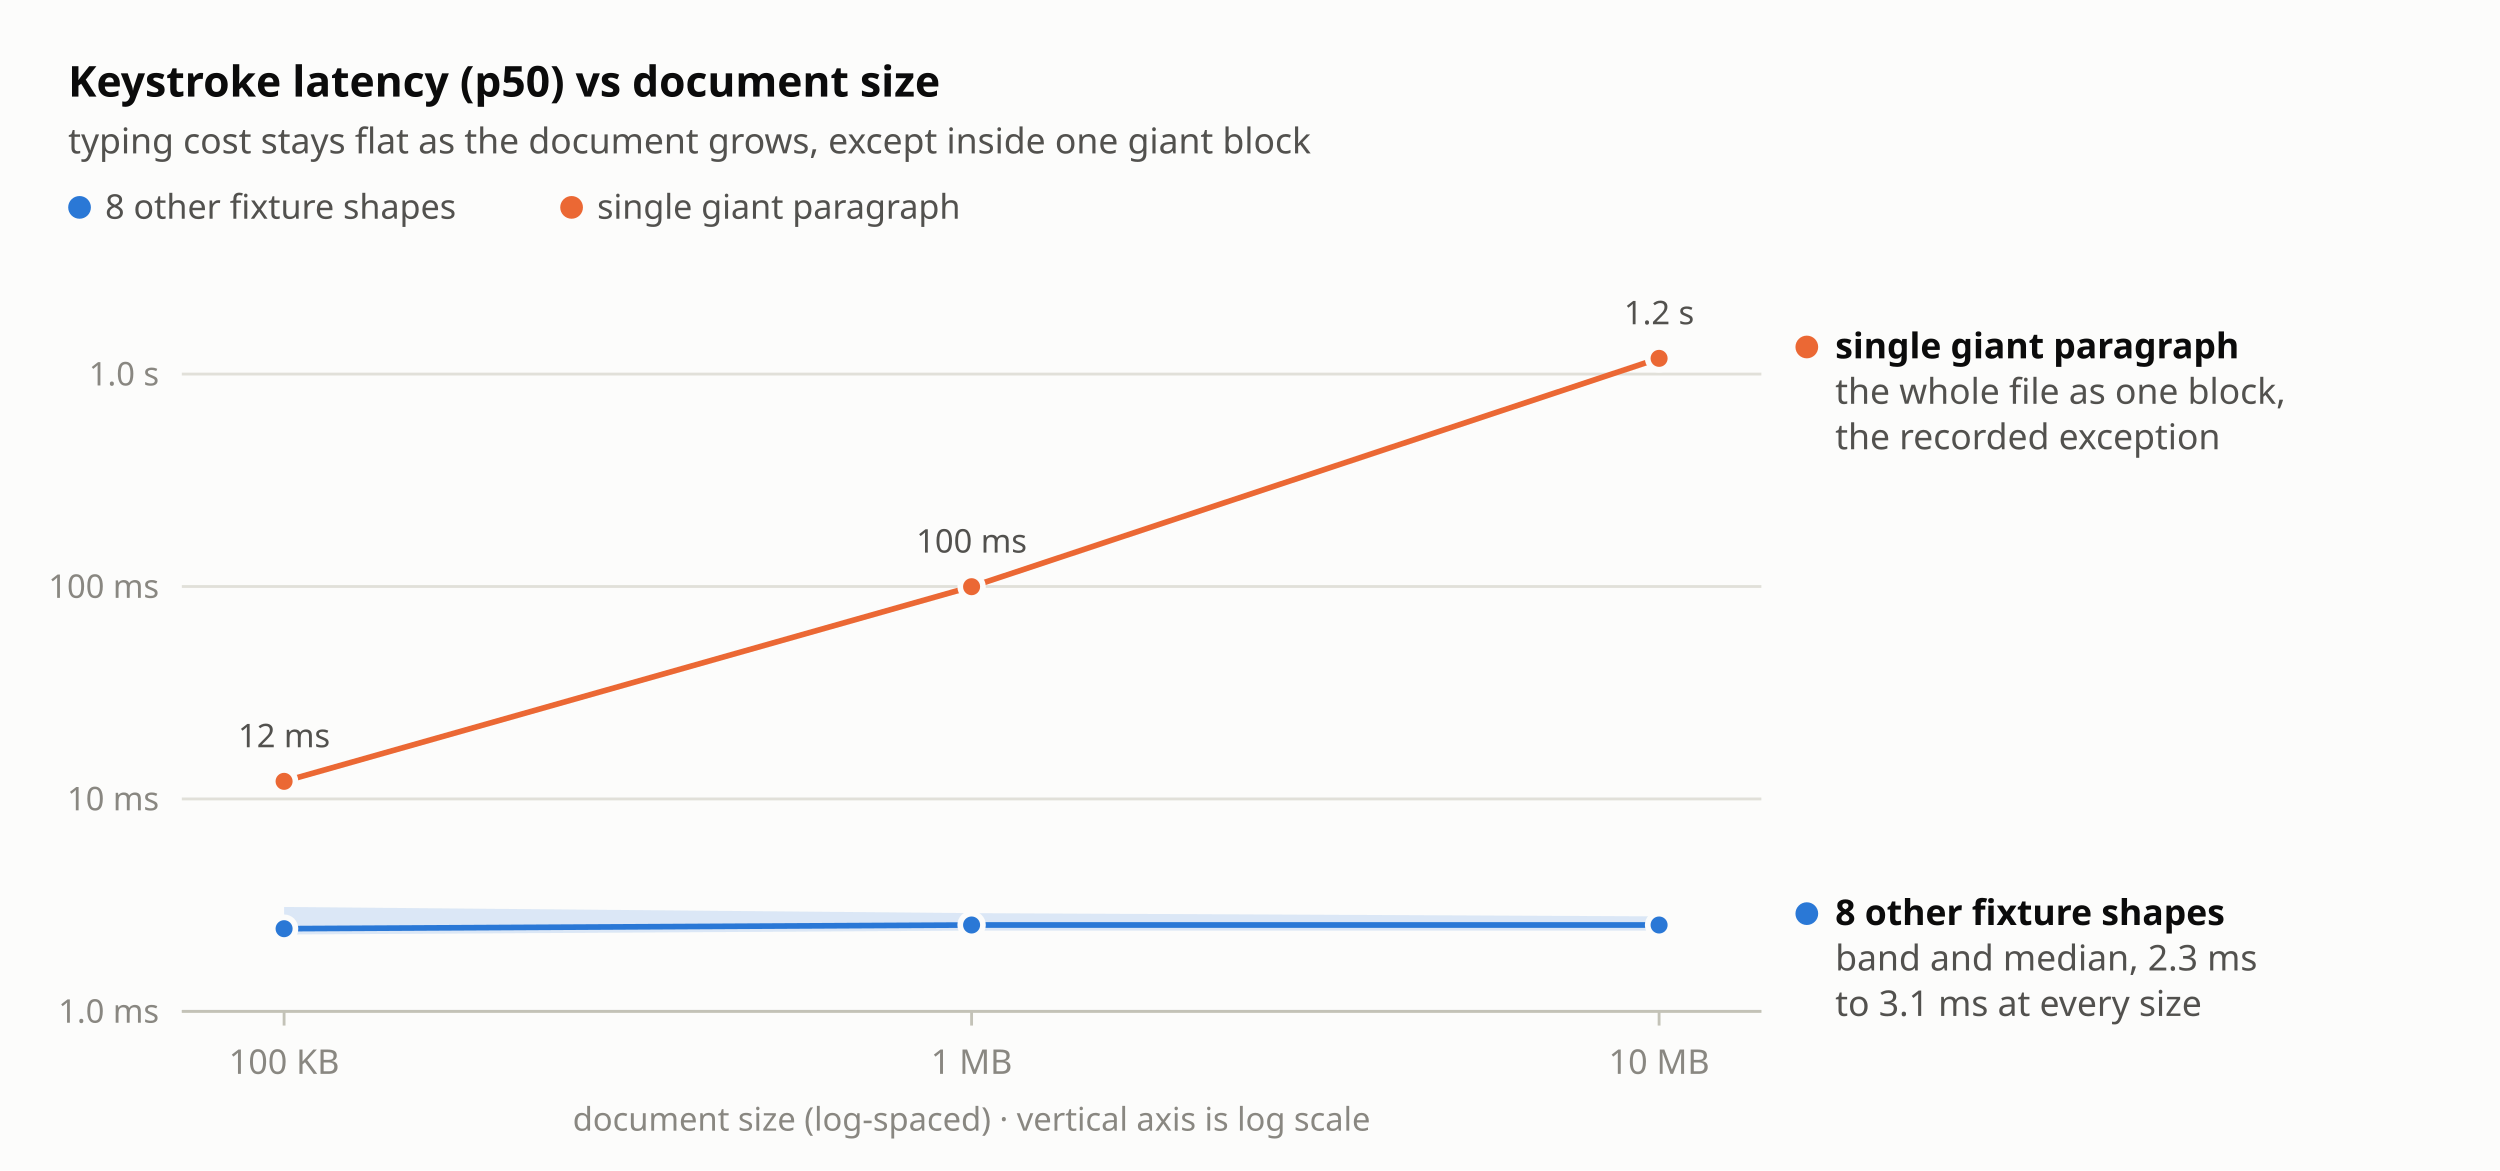
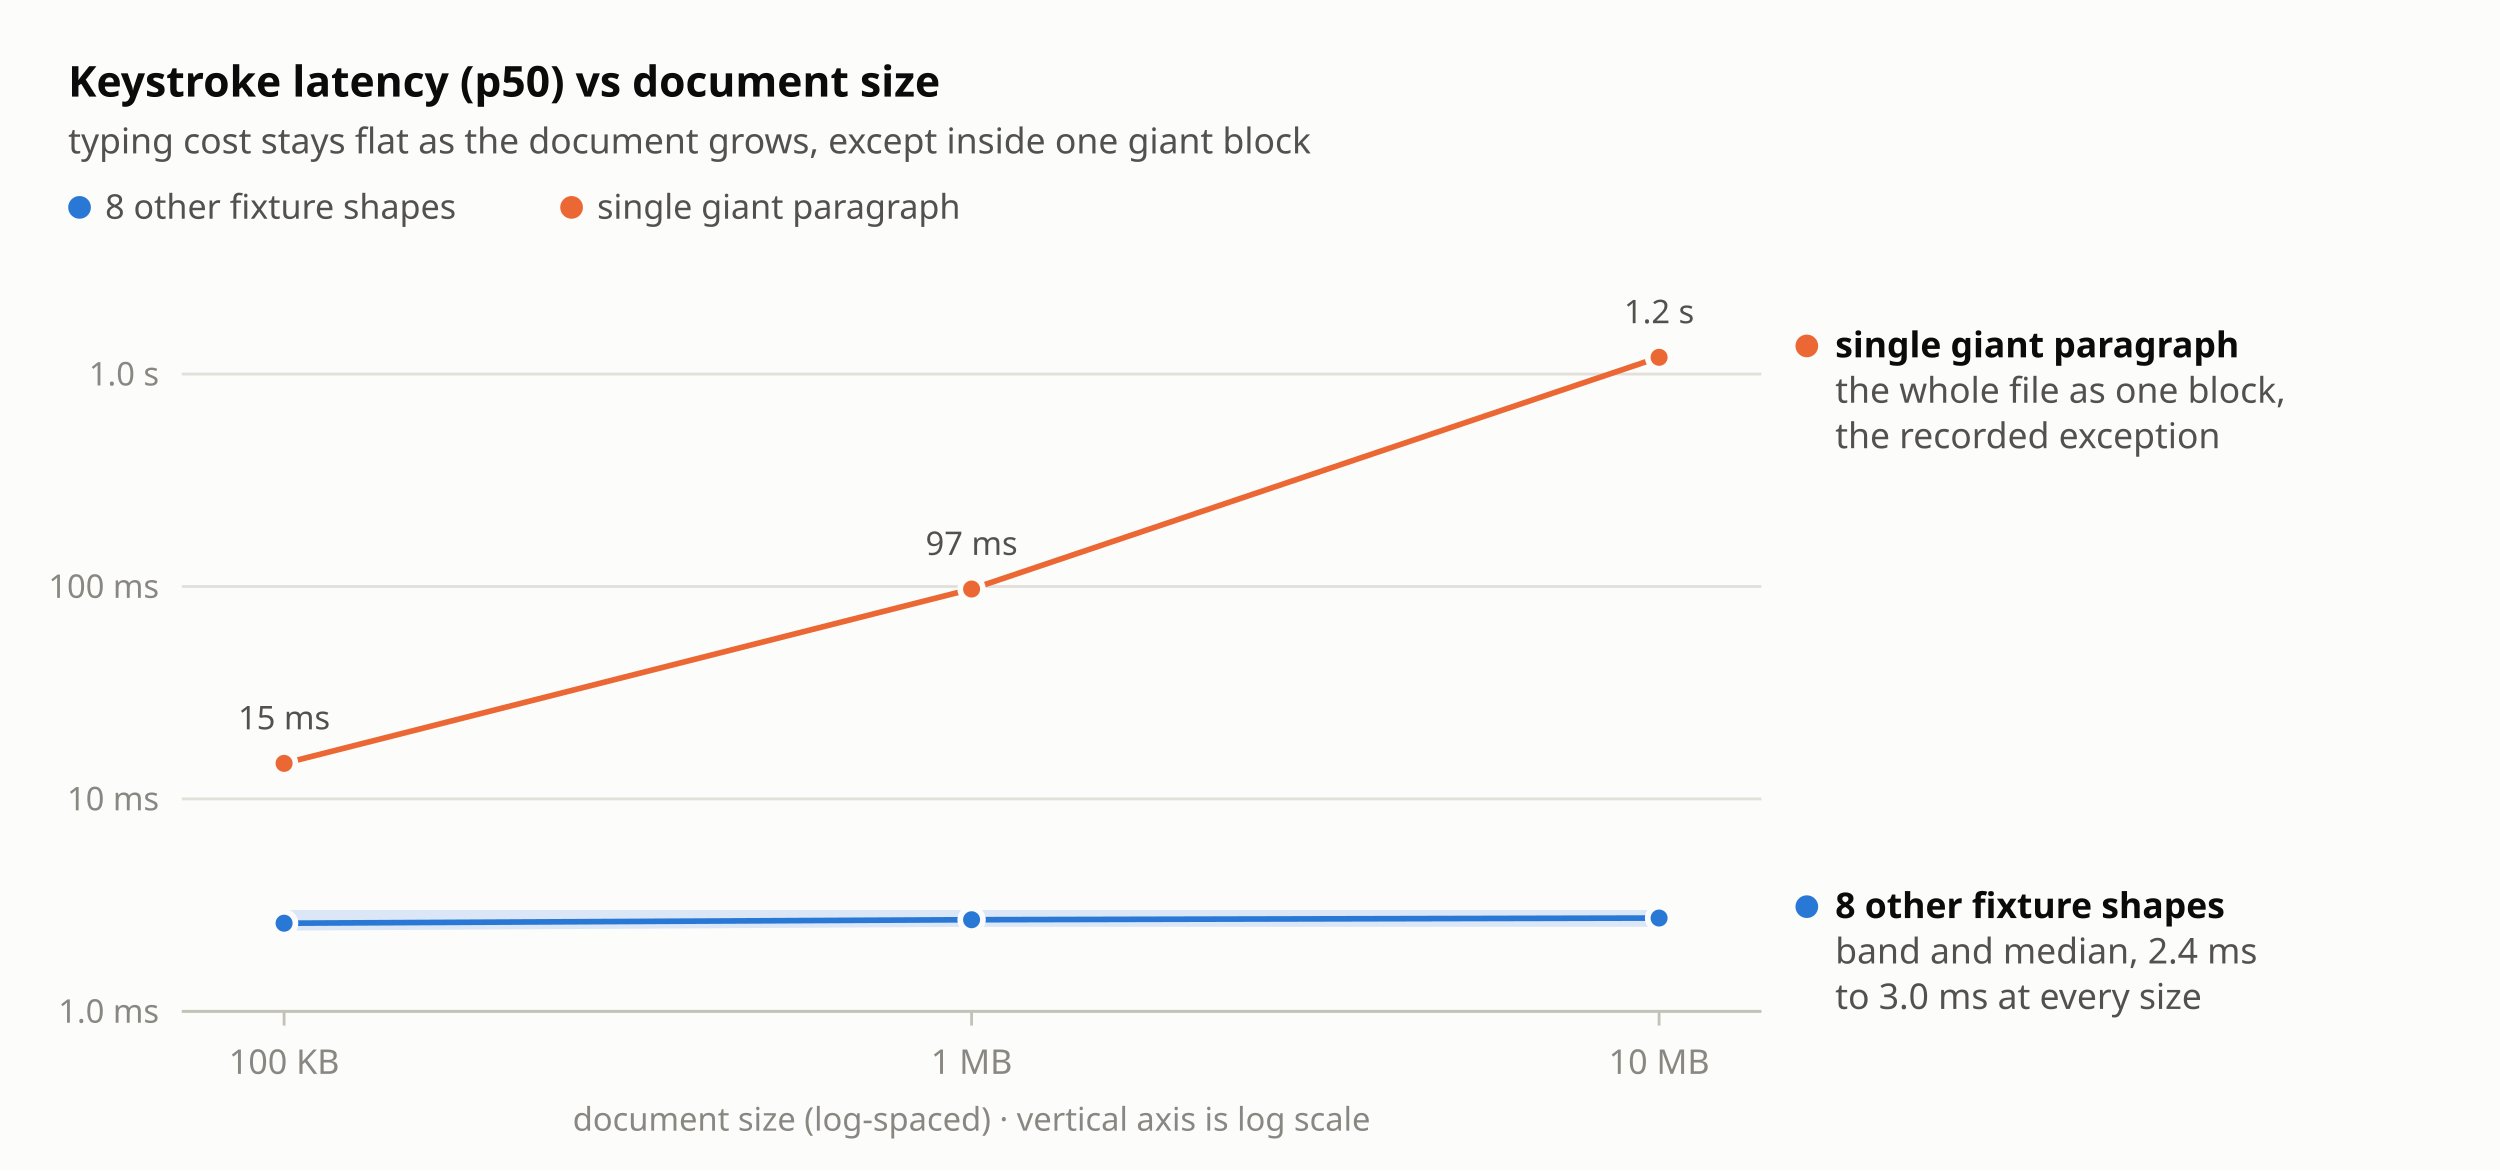
<svg xmlns="http://www.w3.org/2000/svg" width="880" height="412" viewBox="0 0 880 412" role="img" aria-label="Keystroke p50 latency across 9 fixture shapes from 100 kilobytes to 10 megabytes. 8 shapes stay in a flat band of a few milliseconds at every size. A single giant paragraph rises to above a second at 10 megabytes.">
  <rect width="880" height="412" fill="#fcfcfb" />
  <text x="24" y="34" font-family="system-ui, sans-serif" font-size="15" font-weight="600" fill="#0b0b0b" text-anchor="start">Keystroke latency (p50) vs document size</text>
  <text x="24" y="54" font-family="system-ui, sans-serif" font-size="12.5" font-weight="400" fill="#52514e" text-anchor="start">typing cost stays flat as the document grows, except inside one giant block</text>
  <circle cx="28" cy="73" r="4" fill="#2a78d6" />
  <text x="37" y="77" font-family="system-ui, sans-serif" font-size="12" font-weight="400" fill="#52514e" text-anchor="start">8 other fixture shapes</text>
  <circle cx="201.2" cy="73" r="4" fill="#eb6834" />
  <text x="210.2" y="77" font-family="system-ui, sans-serif" font-size="12" font-weight="400" fill="#52514e" text-anchor="start">single giant paragraph</text>
  <line x1="64" y1="356" x2="620" y2="356" stroke="#e1e0d9" stroke-width="1" />
  <text x="56" y="360" font-family="system-ui, sans-serif" font-size="11.5" font-weight="400" fill="#898781" text-anchor="end" style="font-variant-numeric:tabular-nums">1.0 ms</text>
  <line x1="64" y1="281.226" x2="620" y2="281.226" stroke="#e1e0d9" stroke-width="1" />
  <text x="56" y="285.226" font-family="system-ui, sans-serif" font-size="11.5" font-weight="400" fill="#898781" text-anchor="end" style="font-variant-numeric:tabular-nums">10 ms</text>
  <line x1="64" y1="206.451" x2="620" y2="206.451" stroke="#e1e0d9" stroke-width="1" />
  <text x="56" y="210.451" font-family="system-ui, sans-serif" font-size="11.5" font-weight="400" fill="#898781" text-anchor="end" style="font-variant-numeric:tabular-nums">100 ms</text>
  <line x1="64" y1="131.677" x2="620" y2="131.677" stroke="#e1e0d9" stroke-width="1" />
  <text x="56" y="135.677" font-family="system-ui, sans-serif" font-size="11.5" font-weight="400" fill="#898781" text-anchor="end" style="font-variant-numeric:tabular-nums">1.0 s</text>
  <line x1="64" y1="356" x2="620" y2="356" stroke="#c3c2b7" stroke-width="1" />
  <line x1="100" y1="356" x2="100" y2="361" stroke="#c3c2b7" stroke-width="1" />
  <text x="100" y="378" font-family="system-ui, sans-serif" font-size="12" font-weight="400" fill="#898781" text-anchor="middle">100 KB</text>
  <line x1="342" y1="356" x2="342" y2="361" stroke="#c3c2b7" stroke-width="1" />
  <text x="342" y="378" font-family="system-ui, sans-serif" font-size="12" font-weight="400" fill="#898781" text-anchor="middle">1 MB</text>
  <line x1="584" y1="356" x2="584" y2="361" stroke="#c3c2b7" stroke-width="1" />
  <text x="584" y="378" font-family="system-ui, sans-serif" font-size="12" font-weight="400" fill="#898781" text-anchor="middle">10 MB</text>
  <text x="342" y="398" font-family="system-ui, sans-serif" font-size="11.5" font-weight="400" fill="#898781" text-anchor="middle">document size (log-spaced) · vertical axis is log scale</text>
-   <polygon points="100,319.259 342,321.424 584,322.564 584,327.57 342,327.57 100,328.952" fill="#2a78d6" opacity="0.16" />
-   <polyline points="100,326.9 342,325.601 584,325.601" fill="none" stroke="#2a78d6" stroke-width="2" stroke-linecap="round" />
-   <circle cx="100" cy="326.9" r="4" fill="#2a78d6" stroke="#fcfcfb" stroke-width="2" />
-   <circle cx="342" cy="325.601" r="4" fill="#2a78d6" stroke="#fcfcfb" stroke-width="2" />
-   <circle cx="584" cy="325.601" r="4" fill="#2a78d6" stroke="#fcfcfb" stroke-width="2" />
-   <polyline points="100,275.035 342,206.516 584,126.14" fill="none" stroke="#eb6834" stroke-width="2" stroke-linecap="round" />
-   <circle cx="100" cy="275.035" r="4" fill="#eb6834" stroke="#fcfcfb" stroke-width="2" />
-   <text x="100" y="263.035" font-family="system-ui, sans-serif" font-size="11.5" font-weight="400" fill="#52514e" text-anchor="middle" style="font-variant-numeric:tabular-nums">12 ms</text>
-   <circle cx="342" cy="206.516" r="4" fill="#eb6834" stroke="#fcfcfb" stroke-width="2" />
-   <text x="342" y="194.516" font-family="system-ui, sans-serif" font-size="11.5" font-weight="400" fill="#52514e" text-anchor="middle" style="font-variant-numeric:tabular-nums">100 ms</text>
-   <circle cx="584" cy="126.14" r="4" fill="#eb6834" stroke="#fcfcfb" stroke-width="2" />
-   <text x="584" y="114.14" font-family="system-ui, sans-serif" font-size="11.5" font-weight="400" fill="#52514e" text-anchor="middle" style="font-variant-numeric:tabular-nums">1.2 s</text>
-   <circle cx="636" cy="122.14" r="4" fill="#eb6834" />
-   <text x="646" y="126.14" font-family="system-ui, sans-serif" font-size="12.5" font-weight="600" fill="#0b0b0b" text-anchor="start">single giant paragraph</text>
-   <text x="646" y="142.14" font-family="system-ui, sans-serif" font-size="12.5" font-weight="400" fill="#52514e" text-anchor="start">the whole file as one block,</text>
-   <text x="646" y="158.14" font-family="system-ui, sans-serif" font-size="12.5" font-weight="400" fill="#52514e" text-anchor="start">the recorded exception</text>
-   <circle cx="636" cy="321.601" r="4" fill="#2a78d6" />
-   <text x="646" y="325.601" font-family="system-ui, sans-serif" font-size="12.5" font-weight="600" fill="#0b0b0b" text-anchor="start">8 other fixture shapes</text>
-   <text x="646" y="341.601" font-family="system-ui, sans-serif" font-size="12.5" font-weight="400" fill="#52514e" text-anchor="start">band and median, 2.3 ms</text>
-   <text x="646" y="357.601" font-family="system-ui, sans-serif" font-size="12.5" font-weight="400" fill="#52514e" text-anchor="start">to 3.1 ms at every size</text>
+   <polygon points="100,320.323 342,320.323 584,320.323 584,326.244 342,326.244 100,327.57" fill="#2a78d6" opacity="0.16" />
+   <polyline points="100,324.971 342,323.745 584,323.149" fill="none" stroke="#2a78d6" stroke-width="2" stroke-linecap="round" />
+   <circle cx="100" cy="324.971" r="4" fill="#2a78d6" stroke="#fcfcfb" stroke-width="2" />
+   <circle cx="342" cy="323.745" r="4" fill="#2a78d6" stroke="#fcfcfb" stroke-width="2" />
+   <circle cx="584" cy="323.149" r="4" fill="#2a78d6" stroke="#fcfcfb" stroke-width="2" />
+   <polyline points="100,268.714 342,207.34 584,125.772" fill="none" stroke="#eb6834" stroke-width="2" stroke-linecap="round" />
+   <circle cx="100" cy="268.714" r="4" fill="#eb6834" stroke="#fcfcfb" stroke-width="2" />
+   <text x="100" y="256.714" font-family="system-ui, sans-serif" font-size="11.5" font-weight="400" fill="#52514e" text-anchor="middle" style="font-variant-numeric:tabular-nums">15 ms</text>
+   <circle cx="342" cy="207.34" r="4" fill="#eb6834" stroke="#fcfcfb" stroke-width="2" />
+   <text x="342" y="195.34" font-family="system-ui, sans-serif" font-size="11.5" font-weight="400" fill="#52514e" text-anchor="middle" style="font-variant-numeric:tabular-nums">97 ms</text>
+   <circle cx="584" cy="125.772" r="4" fill="#eb6834" stroke="#fcfcfb" stroke-width="2" />
+   <text x="584" y="113.772" font-family="system-ui, sans-serif" font-size="11.5" font-weight="400" fill="#52514e" text-anchor="middle" style="font-variant-numeric:tabular-nums">1.2 s</text>
+   <circle cx="636" cy="121.772" r="4" fill="#eb6834" />
+   <text x="646" y="125.772" font-family="system-ui, sans-serif" font-size="12.5" font-weight="600" fill="#0b0b0b" text-anchor="start">single giant paragraph</text>
+   <text x="646" y="141.772" font-family="system-ui, sans-serif" font-size="12.5" font-weight="400" fill="#52514e" text-anchor="start">the whole file as one block,</text>
+   <text x="646" y="157.772" font-family="system-ui, sans-serif" font-size="12.5" font-weight="400" fill="#52514e" text-anchor="start">the recorded exception</text>
+   <circle cx="636" cy="319.149" r="4" fill="#2a78d6" />
+   <text x="646" y="323.149" font-family="system-ui, sans-serif" font-size="12.5" font-weight="600" fill="#0b0b0b" text-anchor="start">8 other fixture shapes</text>
+   <text x="646" y="339.149" font-family="system-ui, sans-serif" font-size="12.5" font-weight="400" fill="#52514e" text-anchor="start">band and median, 2.4 ms</text>
+   <text x="646" y="355.149" font-family="system-ui, sans-serif" font-size="12.5" font-weight="400" fill="#52514e" text-anchor="start">to 3.0 ms at every size</text>
</svg>
